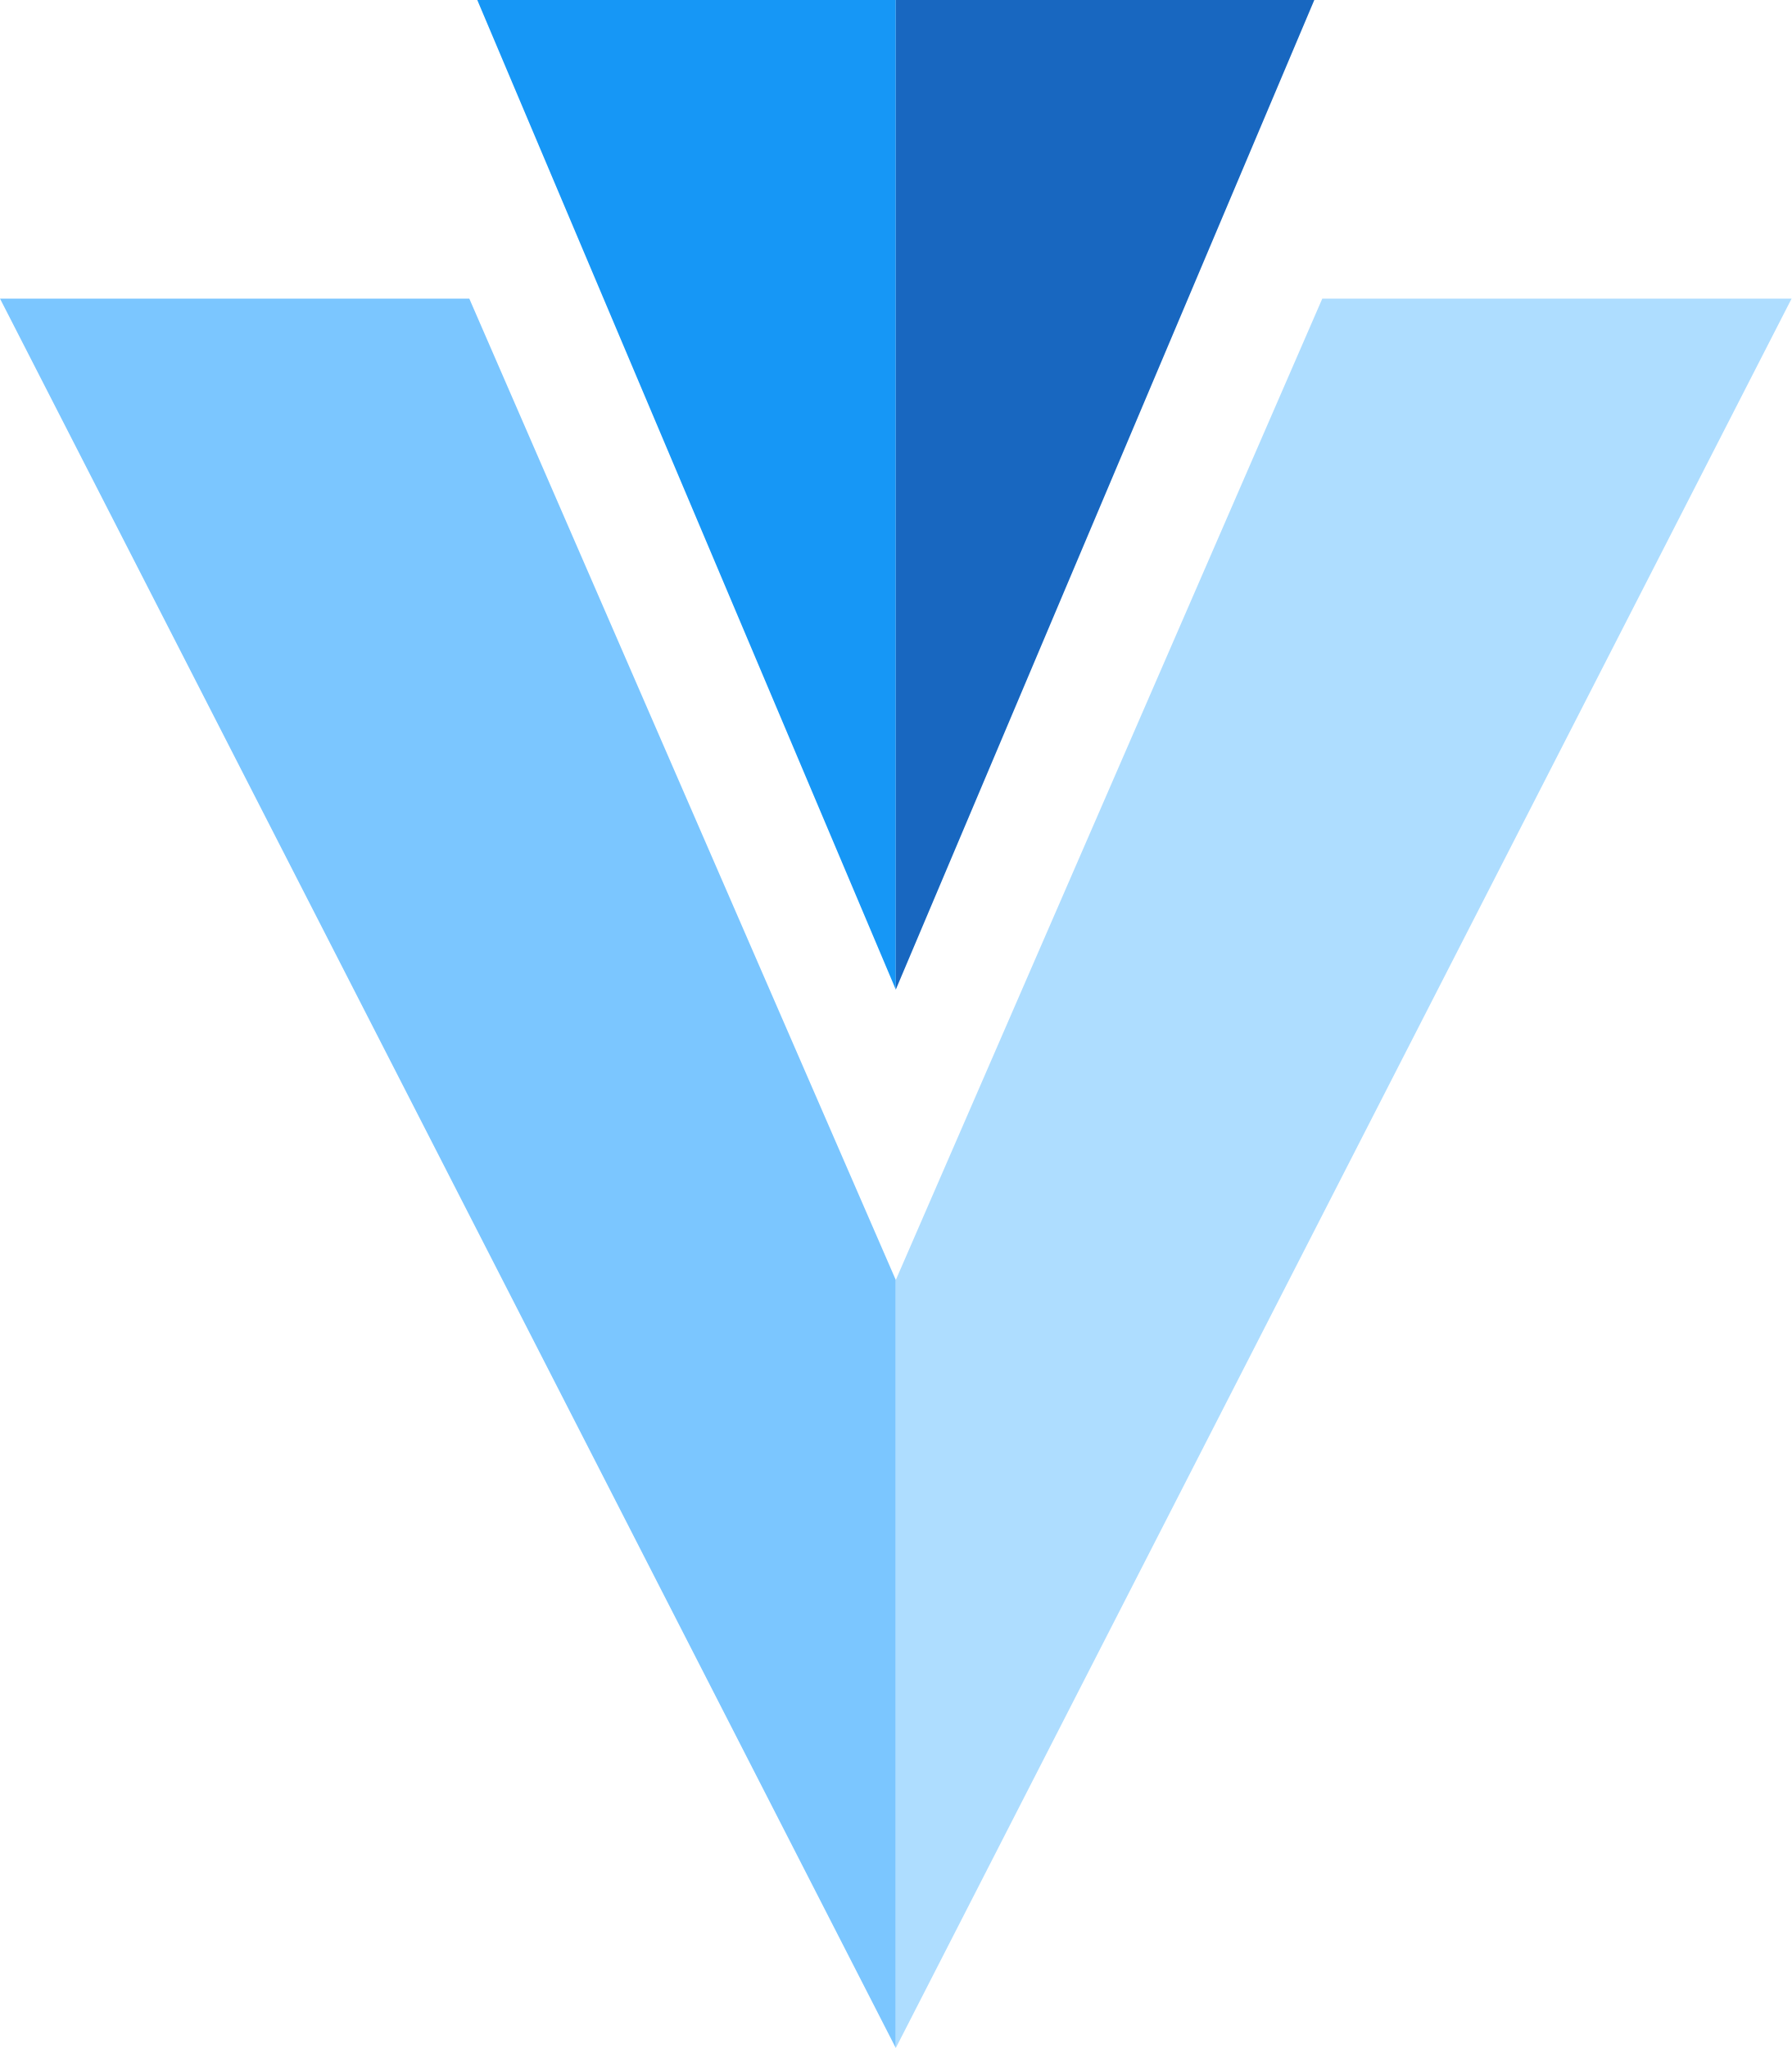
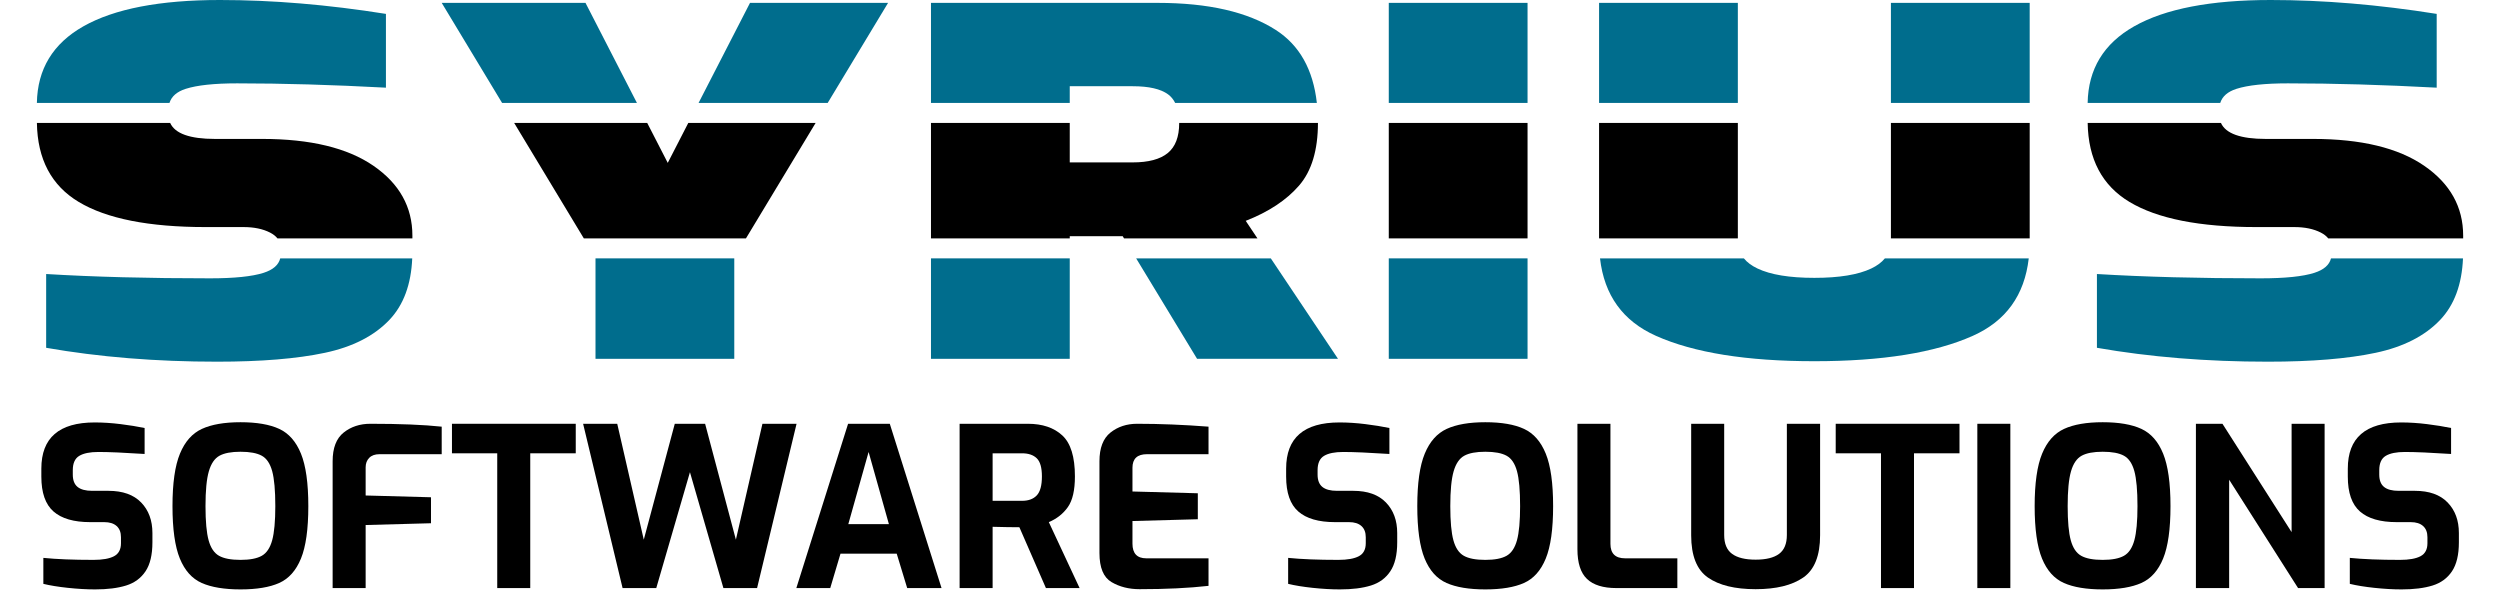
- <svg xmlns="http://www.w3.org/2000/svg" id="Layer_1" data-name="Layer 1" viewBox="0 0 87.5 100">
-   <defs>
-     <style>.cls-1{fill:#1697f6;}.cls-2{fill:#7bc6ff;}.cls-3{fill:#1867c0;}.cls-4{fill:#aeddff;}</style>
+ <svg xmlns="http://www.w3.org/2000/svg" viewBox="0 0 1501.333 353.959" height="353.959" width="1501.333" xml:space="preserve" id="svg3713" version="1.1">
+   <defs id="defs3717">
+     <clipPath id="clipPath3729">
+       <path id="path3727" d="M 0,768 H 1366 V 0 H 0 Z" />
+     </clipPath>
  </defs>
-   <polyline class="cls-1" points="43.75 0 23.31 0 43.75 48.32" />
-   <polygon class="cls-2" points="43.75 62.5 43.75 100 0 14.58 22.92 14.58 43.75 62.5" />
-   <polyline class="cls-3" points="43.75 0 64.19 0 43.75 48.32" />
-   <polygon class="cls-4" points="64.58 14.58 87.5 14.58 43.75 100 43.75 62.5 64.58 14.58" />
+   <g transform="matrix(1.333333,0,0,-1.333333,-185.3333,873.1582)" id="g3721">
+     <path d="m 139,538.5 h 1126 v 9 H 139 Z" style="fill:none;fill-opacity:1;fill-rule:nonzero;stroke:none" id="path4995" />
+     <path d="m 139,599.5 h 1126 v 9 H 139 Z" style="fill:none;fill-opacity:1;fill-rule:nonzero;stroke:none" id="path4949" />
+     <g id="g3725" clip-path="url(#clipPath3729)">
+       <g id="g5143">
+         <g transform="translate(169.5757,390.1001)" id="g3731">
+           <path id="path3733" style="fill:#000000;fill-opacity:1;fill-rule:nonzero;stroke:none" d="m 0,0 c -4.354,0.465 -8.037,1.065 -11.05,1.8 v 11.7 c 5.96,-0.6 13.494,-0.9 22.603,-0.9 4.084,0 7.165,0.55 9.242,1.65 2.075,1.1 3.114,3.05 3.114,5.85 v 2.7 c 0,2.2 -0.653,3.883 -1.959,5.05 -1.305,1.166 -3.164,1.75 -5.575,1.75 h -6.329 c -7.368,0 -12.876,1.6 -16.525,4.8 -3.652,3.2 -5.476,8.433 -5.476,15.7 v 3.6 c 0,13.865 8.002,20.8 24.01,20.8 3.75,0 7.635,-0.25 11.653,-0.75 4.019,-0.5 7.635,-1.084 10.85,-1.75 V 60.3 C 25.381,60.9 18.45,61.2 13.763,61.2 9.945,61.2 7.065,60.616 5.124,59.45 3.18,58.283 2.21,56.133 2.21,53 v -2 c 0,-2.535 0.719,-4.384 2.16,-5.55 1.44,-1.167 3.632,-1.75 6.58,-1.75 h 7.334 c 6.429,0 11.334,-1.75 14.717,-5.25 3.381,-3.5 5.073,-8.084 5.073,-13.75 v -4.2 c 0,-5.6 -1.039,-9.95 -3.115,-13.05 C 32.883,4.35 29.97,2.215 26.22,1.05 22.468,-0.116 17.814,-0.7 12.256,-0.7 8.438,-0.7 4.353,-0.466 0,0" />
+         </g>
+         <g transform="translate(256.9233,404.5498)" id="g3735">
+           <path id="path3737" style="fill:#000000;fill-opacity:1;fill-rule:nonzero;stroke:none" d="m 0,0 c 2.176,1.233 3.733,3.566 4.671,7 0.937,3.433 1.407,8.55 1.407,15.35 0,7.066 -0.47,12.316 -1.407,15.75 -0.938,3.433 -2.495,5.75 -4.671,6.95 -2.177,1.2 -5.375,1.8 -9.594,1.8 -4.153,0 -7.318,-0.6 -9.493,-1.8 -2.177,-1.2 -3.767,-3.534 -4.772,-7 -1.005,-3.467 -1.507,-8.7 -1.507,-15.7 0,-6.867 0.468,-12 1.407,-15.4 0.937,-3.4 2.494,-5.717 4.671,-6.95 2.176,-1.234 5.408,-1.85 9.694,-1.85 4.219,0 7.417,0.616 9.594,1.85 m -27.074,-12.25 c -4.354,1.933 -7.634,5.6 -9.844,11 -2.211,5.4 -3.316,13.266 -3.316,23.6 0,10.333 1.121,18.216 3.366,23.65 2.243,5.433 5.54,9.15 9.895,11.15 4.352,2 10.146,3 17.379,3 7.299,0 13.11,-1 17.43,-3 4.32,-2 7.584,-5.717 9.794,-11.15 2.211,-5.434 3.316,-13.317 3.316,-23.65 0,-10.334 -1.105,-18.2 -3.316,-23.6 -2.21,-5.4 -5.474,-9.067 -9.794,-11 -4.32,-1.934 -10.131,-2.9 -17.43,-2.9 -7.301,0 -13.127,0.966 -17.48,2.9" />
+         </g>
+         <g transform="translate(288.8179,447.1001)" id="g3739">
+           <path id="path3741" style="fill:#000000;fill-opacity:1;fill-rule:nonzero;stroke:none" d="m 0,0 c 0,6 1.658,10.315 4.973,12.95 3.315,2.633 7.316,3.95 12.005,3.95 13.326,0 24.043,-0.435 32.147,-1.3 V 3.2 H 21.097 c -2.01,0 -3.551,-0.55 -4.621,-1.65 -1.073,-1.1 -1.608,-2.517 -1.608,-4.25 v -12.7 l 29.435,-0.8 V -27.9 L 14.868,-28.7 V -57.1 H 0 Z" />
+         </g>
+         <g transform="translate(362.9561,450.7002)" id="g3743">
+           <path id="path3745" style="fill:#000000;fill-opacity:1;fill-rule:nonzero;stroke:none" d="M 0,0 H -20.393 V 13.3 H 35.361 V 0 H 14.868 V -60.7 H 0 Z" />
+         </g>
+         <g transform="translate(401.6318,464)" id="g3747">
+           <path id="path3749" style="fill:#000000;fill-opacity:1;fill-rule:nonzero;stroke:none" d="M 0,0 H 15.37 L 27.325,-52.2 41.289,0 H 54.951 L 68.814,-52.2 80.769,0 h 15.37 L 78.357,-74 H 63.188 L 48.12,-21.8 32.95,-74 H 17.781 Z" />
+         </g>
+         <g transform="translate(539.3618,418.7998)" id="g3751">
+           <path id="path3753" style="fill:#000000;fill-opacity:1;fill-rule:nonzero;stroke:none" d="M 0,0 -9.142,32.5 -18.284,0 Z M -18.384,45.2 H 0.401 l 23.307,-74 H 8.237 L 3.516,-13.3 H -21.8 l -4.621,-15.5 H -41.69 Z" />
+         </g>
+         <g transform="translate(599.335,429.2998)" id="g3755">
+           <path id="path3757" style="fill:#000000;fill-opacity:1;fill-rule:nonzero;stroke:none" d="M 0,0 C 2.879,0 5.089,0.816 6.63,2.45 8.17,4.083 8.941,6.933 8.941,11 8.941,14.933 8.17,17.65 6.63,19.15 5.089,20.65 2.879,21.4 0,21.4 H -13.26 V 0 Z m -28.128,34.7 h 30.74 c 6.563,0 11.737,-1.75 15.521,-5.25 3.783,-3.5 5.676,-9.65 5.676,-18.45 0,-6.2 -1.055,-10.8 -3.164,-13.8 -2.11,-3 -4.973,-5.267 -8.59,-6.8 L 25.918,-39.3 H 10.75 l -11.955,27.4 c -3.215,0 -7.233,0.066 -12.055,0.2 v -27.6 h -14.868 z" />
+         </g>
+         <g transform="translate(639.6191,392.7002)" id="g3759">
+           <path id="path3761" style="fill:#000000;fill-opacity:1;fill-rule:nonzero;stroke:none" d="m 0,0 c -3.616,2.133 -5.425,6.5 -5.425,13.1 v 41.3 c 0,6 1.658,10.315 4.973,12.95 3.315,2.632 7.316,3.95 12.005,3.95 C 21.8,71.3 32.514,70.865 43.7,70 V 57.6 H 15.973 c -4.354,0 -6.53,-2.035 -6.53,-6.1 V 40.8 L 38.878,40 V 28.3 L 9.443,27.5 V 17.3 c 0,-4.4 2.076,-6.6 6.229,-6.6 H 43.7 V -1.7 C 34.792,-2.7 24.445,-3.2 12.658,-3.2 7.836,-3.2 3.617,-2.135 0,0" />
+         </g>
+         <g transform="translate(730.2314,390.1001)" id="g3763">
+           <path id="path3765" style="fill:#000000;fill-opacity:1;fill-rule:nonzero;stroke:none" d="m 0,0 c -4.354,0.465 -8.037,1.065 -11.051,1.8 v 11.7 c 5.96,-0.6 13.494,-0.9 22.604,-0.9 4.084,0 7.165,0.55 9.242,1.65 2.074,1.1 3.114,3.05 3.114,5.85 v 2.7 c 0,2.2 -0.653,3.883 -1.959,5.05 -1.306,1.166 -3.165,1.75 -5.576,1.75 h -6.329 c -7.367,0 -12.876,1.6 -16.525,4.8 -3.651,3.2 -5.475,8.433 -5.475,15.7 v 3.6 c 0,13.865 8.002,20.8 24.01,20.8 3.75,0 7.634,-0.25 11.653,-0.75 4.019,-0.5 7.635,-1.084 10.85,-1.75 V 60.3 C 25.381,60.9 18.449,61.2 13.763,61.2 9.945,61.2 7.064,60.616 5.123,59.45 3.18,58.283 2.21,56.133 2.21,53 v -2 c 0,-2.535 0.719,-4.384 2.159,-5.55 1.44,-1.167 3.633,-1.75 6.58,-1.75 h 7.334 c 6.429,0 11.334,-1.75 14.717,-5.25 3.381,-3.5 5.073,-8.084 5.073,-13.75 v -4.2 c 0,-5.6 -1.039,-9.95 -3.114,-13.05 C 32.883,4.35 29.969,2.215 26.22,1.05 22.468,-0.116 17.813,-0.7 12.256,-0.7 8.438,-0.7 4.353,-0.466 0,0" />
+         </g>
+         <g transform="translate(817.5781,404.5498)" id="g3767">
+           <path id="path3769" style="fill:#000000;fill-opacity:1;fill-rule:nonzero;stroke:none" d="m 0,0 c 2.176,1.233 3.733,3.566 4.672,7 0.937,3.433 1.406,8.55 1.406,15.35 0,7.066 -0.469,12.316 -1.406,15.75 -0.939,3.433 -2.496,5.75 -4.672,6.95 -2.177,1.2 -5.374,1.8 -9.594,1.8 -4.153,0 -7.317,-0.6 -9.493,-1.8 -2.177,-1.2 -3.767,-3.534 -4.771,-7 -1.005,-3.467 -1.507,-8.7 -1.507,-15.7 0,-6.867 0.468,-12 1.406,-15.4 0.938,-3.4 2.494,-5.717 4.671,-6.95 2.176,-1.234 5.408,-1.85 9.694,-1.85 4.22,0 7.417,0.616 9.594,1.85 m -27.073,-12.25 c -4.355,1.933 -7.635,5.6 -9.845,11 -2.21,5.4 -3.315,13.266 -3.315,23.6 0,10.333 1.121,18.216 3.365,23.65 2.243,5.433 5.541,9.15 9.895,11.15 4.353,2 10.147,3 17.379,3 7.3,0 13.111,-1 17.43,-3 4.32,-2 7.585,-5.717 9.795,-11.15 2.21,-5.434 3.315,-13.317 3.315,-23.65 0,-10.334 -1.105,-18.2 -3.315,-23.6 -2.21,-5.4 -5.475,-9.067 -9.795,-11 -4.319,-1.934 -10.13,-2.9 -17.43,-2.9 -7.3,0 -13.127,0.966 -17.479,2.9" />
+         </g>
+         <g transform="translate(853.793,394.1001)" id="g3771">
+           <path id="path3773" style="fill:#000000;fill-opacity:1;fill-rule:nonzero;stroke:none" d="M 0,0 C -2.88,2.733 -4.319,7.2 -4.319,13.4 V 69.9 H 10.548 V 15.8 c 0,-4.335 2.211,-6.5 6.631,-6.5 H 40.686 V -4.1 H 13.261 C 7.299,-4.1 2.879,-2.734 0,0" />
+         </g>
+         <g transform="translate(908.2402,394.75)" id="g3775">
+           <path id="path3777" style="fill:#000000;fill-opacity:1;fill-rule:nonzero;stroke:none" d="m 0,0 c -5.022,3.5 -7.534,9.85 -7.534,19.05 v 50.2 H 7.334 v -50.1 c 0,-3.934 1.187,-6.767 3.566,-8.5 2.376,-1.734 5.91,-2.6 10.598,-2.6 4.688,0 8.203,0.866 10.549,2.6 2.343,1.733 3.516,4.566 3.516,8.5 v 50.1 H 50.531 V 19.05 C 50.531,9.85 48.002,3.5 42.946,0 37.889,-3.5 30.74,-5.25 21.498,-5.25 12.188,-5.25 5.023,-3.5 0,0" />
+         </g>
+         <g transform="translate(986.1953,450.7002)" id="g3779">
+           <path id="path3781" style="fill:#000000;fill-opacity:1;fill-rule:nonzero;stroke:none" d="M 0,0 H -20.393 V 13.3 H 35.362 V 0 H 14.868 V -60.7 H 0 Z" />
+         </g>
+         <path id="path3783" style="fill:#000000;fill-opacity:1;fill-rule:nonzero;stroke:none" d="m 1029.593,464 h 14.867 v -74 h -14.867 z" />
+         <g transform="translate(1095.643,404.5498)" id="g3785">
+           <path id="path3787" style="fill:#000000;fill-opacity:1;fill-rule:nonzero;stroke:none" d="m 0,0 c 2.176,1.233 3.733,3.566 4.672,7 0.937,3.433 1.406,8.55 1.406,15.35 0,7.066 -0.469,12.316 -1.406,15.75 -0.939,3.433 -2.496,5.75 -4.672,6.95 -2.177,1.2 -5.374,1.8 -9.594,1.8 -4.153,0 -7.317,-0.6 -9.493,-1.8 -2.177,-1.2 -3.767,-3.534 -4.771,-7 -1.005,-3.467 -1.507,-8.7 -1.507,-15.7 0,-6.867 0.468,-12 1.406,-15.4 0.938,-3.4 2.494,-5.717 4.671,-6.95 2.176,-1.234 5.408,-1.85 9.694,-1.85 4.22,0 7.417,0.616 9.594,1.85 m -27.073,-12.25 c -4.355,1.933 -7.635,5.6 -9.845,11 -2.21,5.4 -3.315,13.266 -3.315,23.6 0,10.333 1.121,18.216 3.365,23.65 2.243,5.433 5.541,9.15 9.895,11.15 4.353,2 10.147,3 17.379,3 7.3,0 13.111,-1 17.43,-3 4.32,-2 7.585,-5.717 9.795,-11.15 2.21,-5.434 3.315,-13.317 3.315,-23.65 0,-10.334 -1.105,-18.2 -3.315,-23.6 -2.21,-5.4 -5.475,-9.067 -9.795,-11 -4.319,-1.934 -10.13,-2.9 -17.43,-2.9 -7.3,0 -13.127,0.966 -17.479,2.9" />
+         </g>
+         <g transform="translate(1128.04,464)" id="g3789">
+           <path id="path3791" style="fill:#000000;fill-opacity:1;fill-rule:nonzero;stroke:none" d="M 0,0 H 11.955 L 43.097,-48.8 V 0 H 57.965 V -74 H 46.01 L 14.969,-25.2 V -74 H 0 Z" />
+         </g>
+         <g transform="translate(1208.407,390.1001)" id="g3793">
+           <path id="path3795" style="fill:#000000;fill-opacity:1;fill-rule:nonzero;stroke:none" d="m 0,0 c -4.354,0.465 -8.037,1.065 -11.051,1.8 v 11.7 c 5.96,-0.6 13.494,-0.9 22.604,-0.9 4.084,0 7.165,0.55 9.242,1.65 2.074,1.1 3.114,3.05 3.114,5.85 v 2.7 c 0,2.2 -0.653,3.883 -1.959,5.05 -1.306,1.166 -3.165,1.75 -5.576,1.75 h -6.329 c -7.367,0 -12.876,1.6 -16.525,4.8 -3.651,3.2 -5.475,8.433 -5.475,15.7 v 3.6 c 0,13.865 8.002,20.8 24.01,20.8 3.75,0 7.634,-0.25 11.653,-0.75 4.019,-0.5 7.635,-1.084 10.85,-1.75 V 60.3 C 25.381,60.9 18.449,61.2 13.763,61.2 9.945,61.2 7.064,60.616 5.123,59.45 3.18,58.283 2.21,56.133 2.21,53 v -2 c 0,-2.535 0.719,-4.384 2.159,-5.55 1.44,-1.167 3.633,-1.75 6.58,-1.75 h 7.334 c 6.429,0 11.334,-1.75 14.717,-5.25 3.381,-3.5 5.073,-8.084 5.073,-13.75 v -4.2 c 0,-5.6 -1.039,-9.95 -3.114,-13.05 C 32.883,4.35 29.969,2.215 26.22,1.05 22.468,-0.116 17.813,-0.7 12.256,-0.7 8.438,-0.7 4.353,-0.466 0,0" />
+         </g>
+       </g>
+       <g id="g5169">
+         <path style="fill:#006d8d;fill-opacity:1;fill-rule:nonzero;stroke:none;stroke-width:1" d="m 265.217,538.5 c -0.747,-2.977 -3.239,-5.15 -7.488,-6.511 -5.155,-1.655 -13.209,-2.481 -24.164,-2.481 -27.707,0 -52.302,0.647 -73.777,1.942 V 498.221 c 23.841,-4.174 49.505,-6.256 77,-6.256 19.759,0 35.923,1.327 48.488,3.99 12.565,2.66 22.282,7.624 29.158,14.889 6.326,6.685 9.733,15.909 10.236,27.656 z" id="path3799" />
+         <path style="fill:#006d8d;fill-opacity:1;fill-rule:nonzero;stroke:none;stroke-width:1" d="m 407.215,538.5 v -45.242 h 62.503 v 45.242 z" id="path3803" />
+         <path style="fill:#006d8d;fill-opacity:1;fill-rule:nonzero;stroke:none;stroke-width:1" d="m 558.312,538.5 v -45.242 h 62.502 v 45.242 z" id="path3807" />
+         <path style="fill:#006d8d;fill-opacity:1;fill-rule:nonzero;stroke:none;stroke-width:1" d="m 650.719,538.5 27.444,-45.24 h 63.469 l -30.258,45.24 z" id="path3811" />
+         <path style="fill:#006d8d;fill-opacity:1;fill-rule:nonzero;stroke:none;stroke-width:1" d="m 764.506,538.5 v -45.24 h 62.502 v 45.24 z" id="path3815" />
+         <path style="fill:#006d8d;fill-opacity:1;fill-rule:nonzero;stroke:none;stroke-width:1" d="m 859.646,538.5 c 1.904,-16.605 10.297,-28.237 25.188,-34.884 17.075,-7.626 40.862,-11.436 71.363,-11.436 30.496,0 54.287,3.81 71.363,11.436 14.891,6.647 23.284,18.278 25.188,34.884 H 987.958 c -1.459,-1.789 -3.505,-3.313 -6.148,-4.569 -5.91,-2.805 -14.448,-4.207 -25.613,-4.207 -11.171,0 -19.708,1.402 -25.613,4.207 -2.646,1.255 -4.692,2.78 -6.151,4.569 z" id="path3819" />
+         <path style="fill:#006d8d;fill-opacity:1;fill-rule:nonzero;stroke:none;stroke-width:1" d="m 1188.883,538.5 c -0.747,-2.977 -3.239,-5.15 -7.488,-6.511 -5.155,-1.655 -13.209,-2.481 -24.164,-2.481 -27.707,0 -52.303,0.648 -73.778,1.942 V 498.221 c 23.841,-4.174 49.505,-6.256 77.001,-6.256 19.759,0 35.923,1.328 48.488,3.992 12.565,2.659 22.28,7.622 29.156,14.887 6.326,6.686 9.733,15.909 10.236,27.656 z" id="path3823" />
+         <path style="fill:#000000;fill-opacity:1;fill-rule:nonzero;stroke:none;stroke-width:1" d="m 155.622,599.5 c 0.247,-16.31 6.512,-28.178 18.825,-35.578 12.565,-7.552 31.623,-11.328 57.186,-11.328 h 17.076 c 4.722,0 8.699,-0.829 11.921,-2.481 1.432,-0.736 2.544,-1.608 3.34,-2.613 h 60.773 v 1.211 c 0,12.946 -5.854,23.444 -17.559,31.501 -11.709,8.055 -28.408,12.084 -50.099,12.084 H 235.821 c -11.298,0 -18.021,2.402 -20.177,7.204 z" id="path3827" />
+         <path style="fill:#000000;fill-opacity:1;fill-rule:nonzero;stroke:none;stroke-width:1" d="m 370.576,599.5 31.38,-52 h 73.021 l 31.38,52 h -57.352 l -9.25,-17.993 -9.25,17.993 z" id="path3831" />
+         <path style="fill:#000000;fill-opacity:1;fill-rule:nonzero;stroke:none;stroke-width:1" d="m 558.312,599.5 v -52 h 62.502 v 0.996 h 23.842 l 0.604,-0.996 h 60.095 l -5.284,7.9 c 10.311,4.025 18.308,9.311 24.001,15.858 5.668,6.52 8.515,15.935 8.536,28.242 h -62.5 c 8e-5,-0.029 10e-4,-0.055 10e-4,-0.084 0,-6.187 -1.723,-10.682 -5.156,-13.487 -3.439,-2.805 -8.699,-4.206 -15.787,-4.206 h -28.352 v 17.776 z" id="path3835" />
+         <path style="fill:#000000;fill-opacity:1;fill-rule:nonzero;stroke:none;stroke-width:1" d="M 764.506,599.5 V 547.5 H 827.008 V 599.5 Z" id="path3839" />
+         <path style="fill:#000000;fill-opacity:1;fill-rule:nonzero;stroke:none;stroke-width:1" d="m 990.669,599.5 v -52 h 62.503 v 52 z" id="path3843" />
+         <path style="fill:#000000;fill-opacity:1;fill-rule:nonzero;stroke:none;stroke-width:1" d="m 1079.288,599.5 c 0.247,-16.31 6.512,-28.178 18.825,-35.578 12.565,-7.552 31.622,-11.328 57.186,-11.328 h 17.076 c 4.721,0 8.697,-0.829 11.919,-2.481 1.433,-0.736 2.544,-1.608 3.34,-2.613 h 60.775 v 1.211 c 0,12.946 -5.856,23.444 -17.561,31.501 -11.709,8.055 -28.406,12.084 -50.098,12.084 h -21.264 c -11.298,0 -18.021,2.402 -20.177,7.204 z" id="path3851" />
+         <path id="path3855" d="m 238.077,654.869 c -27.063,0 -47.577,-3.958 -61.537,-11.867 -13.699,-7.763 -20.669,-19.267 -20.928,-34.501 h 59.713 c 0.937,2.967 3.363,5.082 7.286,6.343 5.155,1.652 12.888,2.481 23.197,2.481 20.62,0 42.957,-0.647 67.014,-1.942 v 33.23 c -26.207,4.17 -51.12,6.256 -74.745,6.256 z" style="fill:#006d8d;fill-opacity:1;fill-rule:nonzero;stroke:none;stroke-width:1" />
+         <path id="path3859" d="m 337.947,653.574 27.199,-45.073 h 60.731 l -23.172,45.073 z" style="fill:#006d8d;fill-opacity:1;fill-rule:nonzero;stroke:none;stroke-width:1" />
+         <path style="fill:#006d8d;fill-opacity:1;fill-rule:nonzero;stroke:none;stroke-width:1" d="M 476.805,653.574 453.633,608.5 h 58.153 l 27.201,45.073 z" id="path3863" />
+         <path style="fill:#006d8d;fill-opacity:1;fill-rule:nonzero;stroke:none;stroke-width:1" d="M 558.312,653.574 V 608.5 h 62.502 v 7.531 h 28.352 c 7.299,0 12.616,-1.224 15.948,-3.668 1.334,-0.981 2.39,-2.276 3.185,-3.863 h 63.813 c -1.681,15.062 -7.837,26.035 -18.51,32.883 -12.676,8.125 -30.395,12.19 -53.159,12.19 z" id="path3867" />
+         <path style="fill:#006d8d;fill-opacity:1;fill-rule:nonzero;stroke:none;stroke-width:1" d="M 764.506,653.574 V 608.5 h 62.502 v 45.073 z" id="path3869" />
+         <path style="fill:#006d8d;fill-opacity:1;fill-rule:nonzero;stroke:none;stroke-width:1" d="M 990.669,653.574 V 608.5 h 62.503 v 45.073 z" id="path3871" />
+         <path style="fill:#000000;fill-opacity:1;fill-rule:nonzero;stroke:none;stroke-width:1" d="m 859.222,599.5 v -52 h 62.503 v 52 z" id="path3847" />
+         <path style="fill:#006d8d;fill-opacity:1;fill-rule:nonzero;stroke:none;stroke-width:1" d="M 859.222,653.574 V 608.5 h 62.503 v 45.073 z" id="path3873" />
+         <path style="fill:#006d8d;fill-opacity:1;fill-rule:nonzero;stroke:none;stroke-width:1" d="m 1161.741,654.869 c -27.063,0 -47.576,-3.958 -61.535,-11.867 -13.7,-7.763 -20.67,-19.267 -20.93,-34.501 h 59.714 c 0.937,2.967 3.363,5.082 7.286,6.343 5.156,1.652 12.888,2.481 23.199,2.481 20.619,0 42.954,-0.647 67.011,-1.942 v 33.23 c -26.207,4.17 -51.121,6.256 -74.745,6.256 z" id="path3877" />
+       </g>
+     </g>
+   </g>
</svg>
